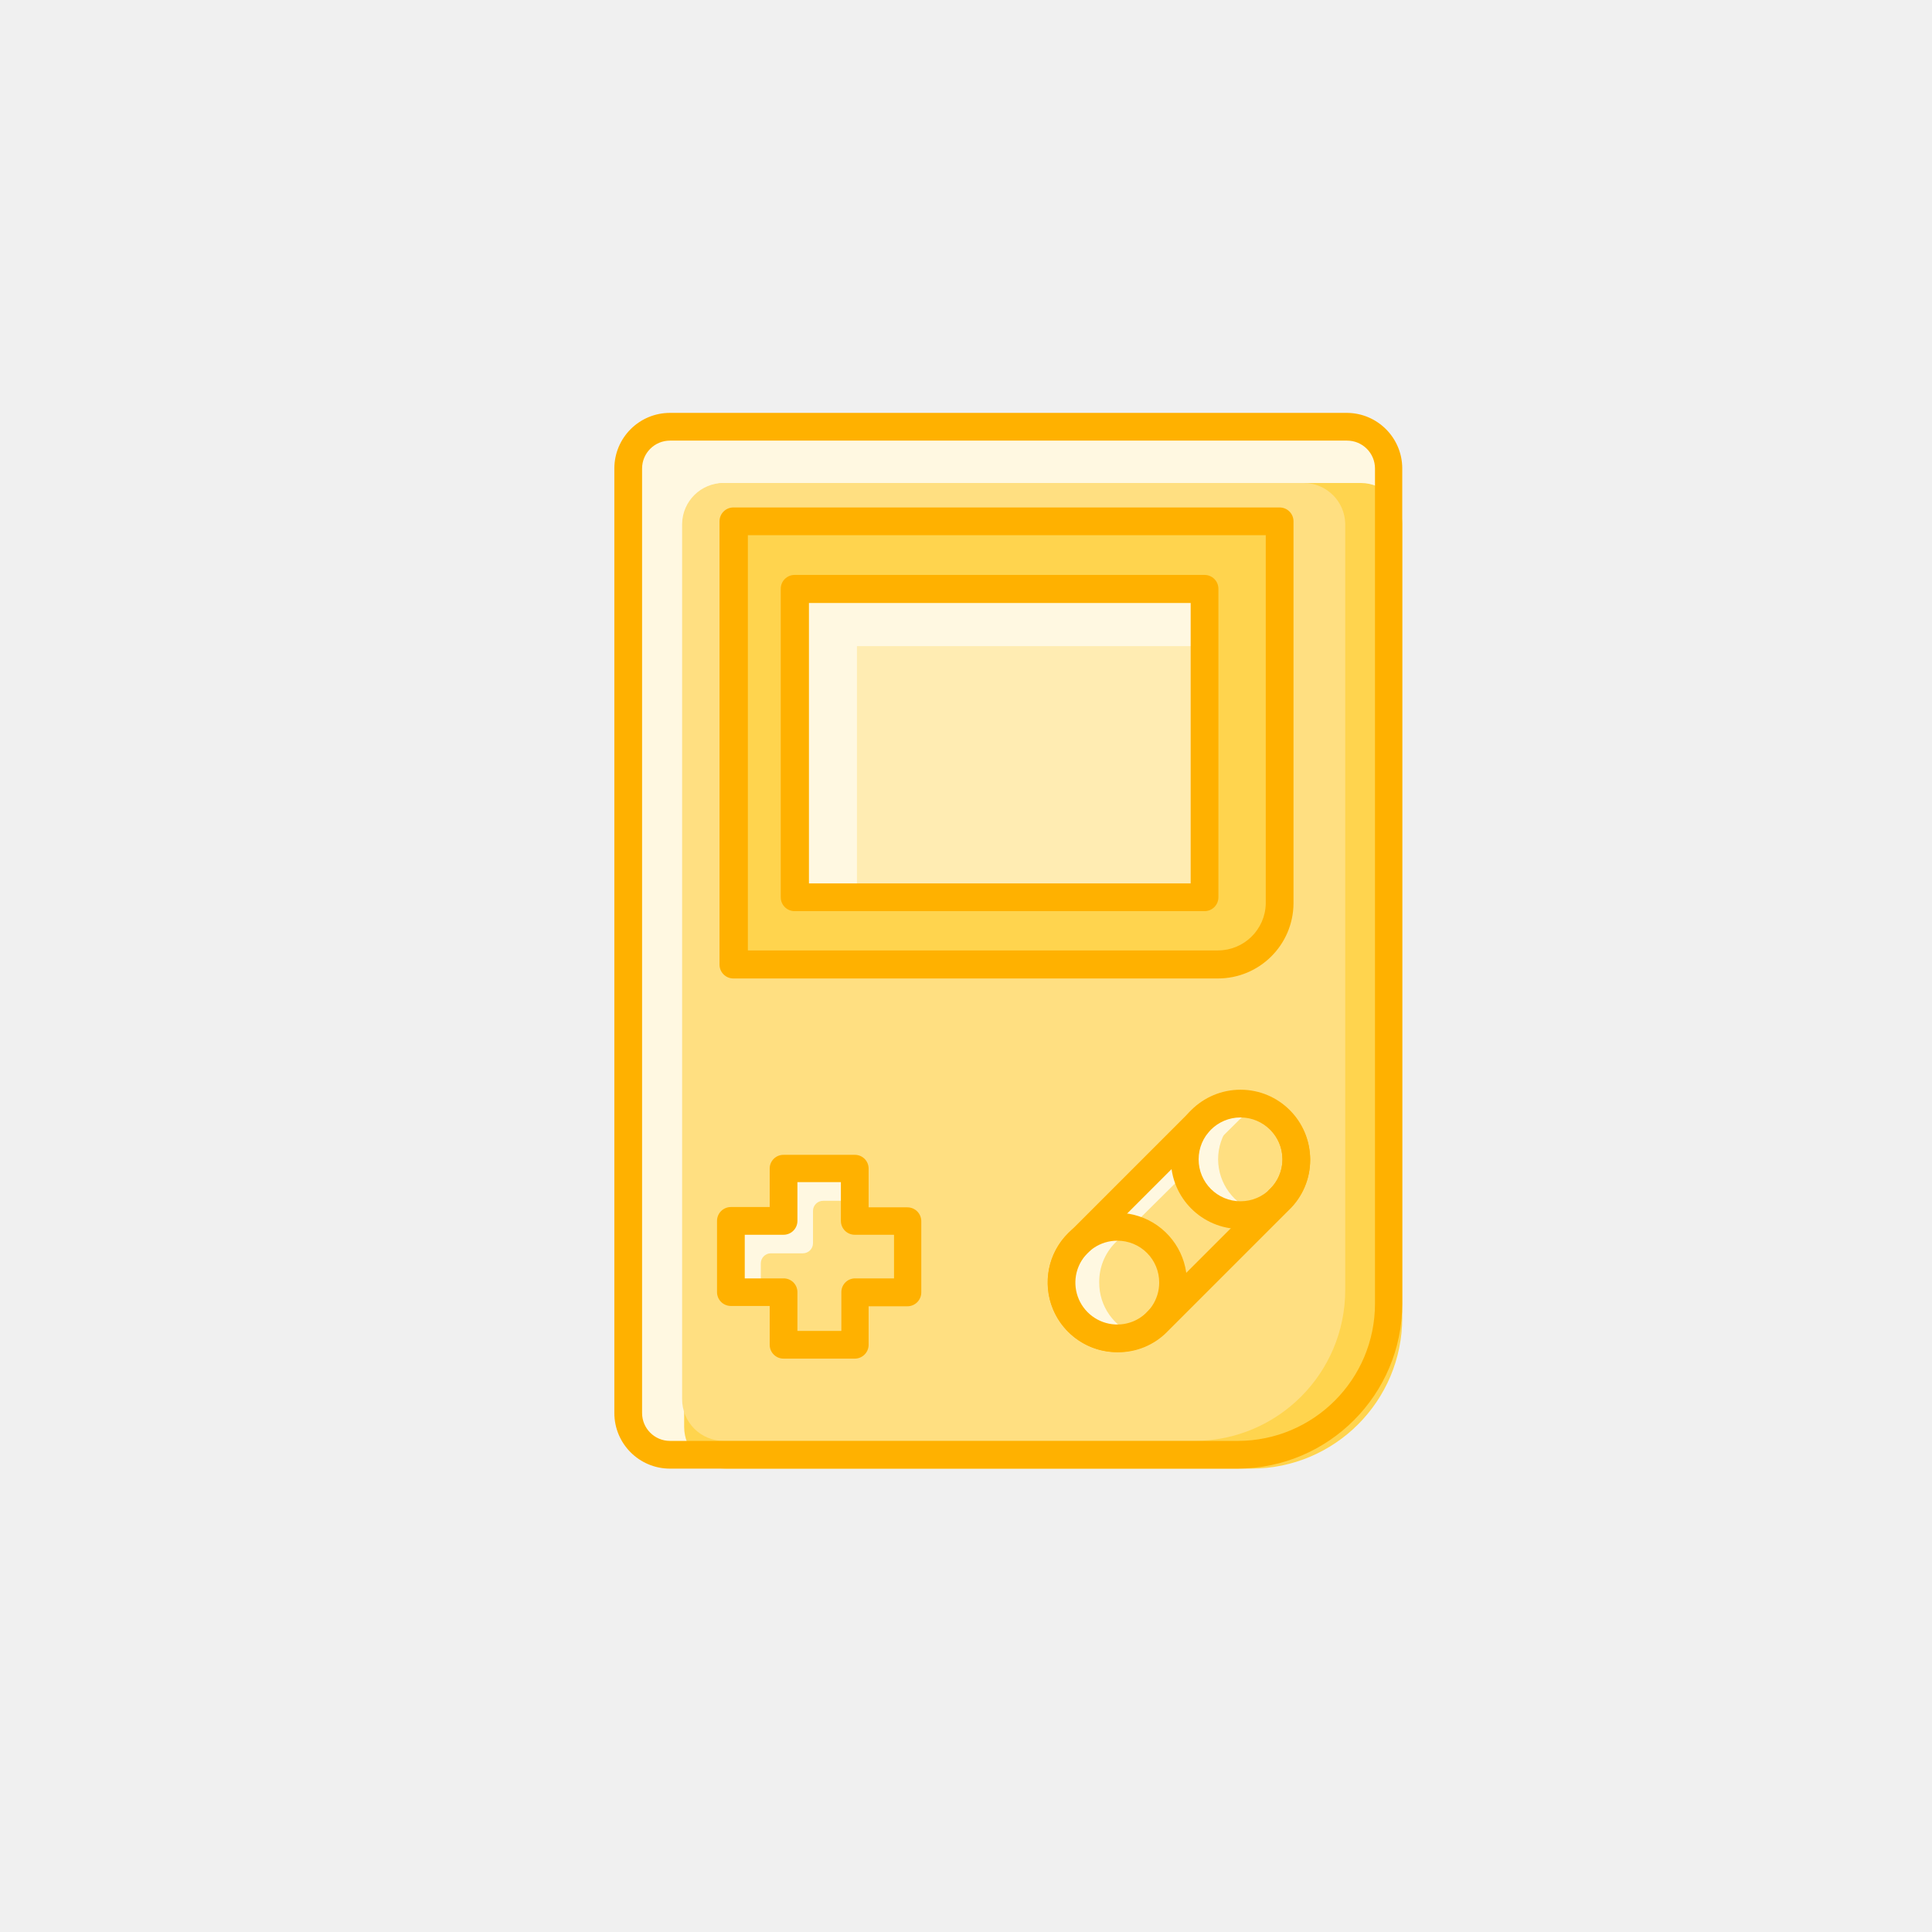
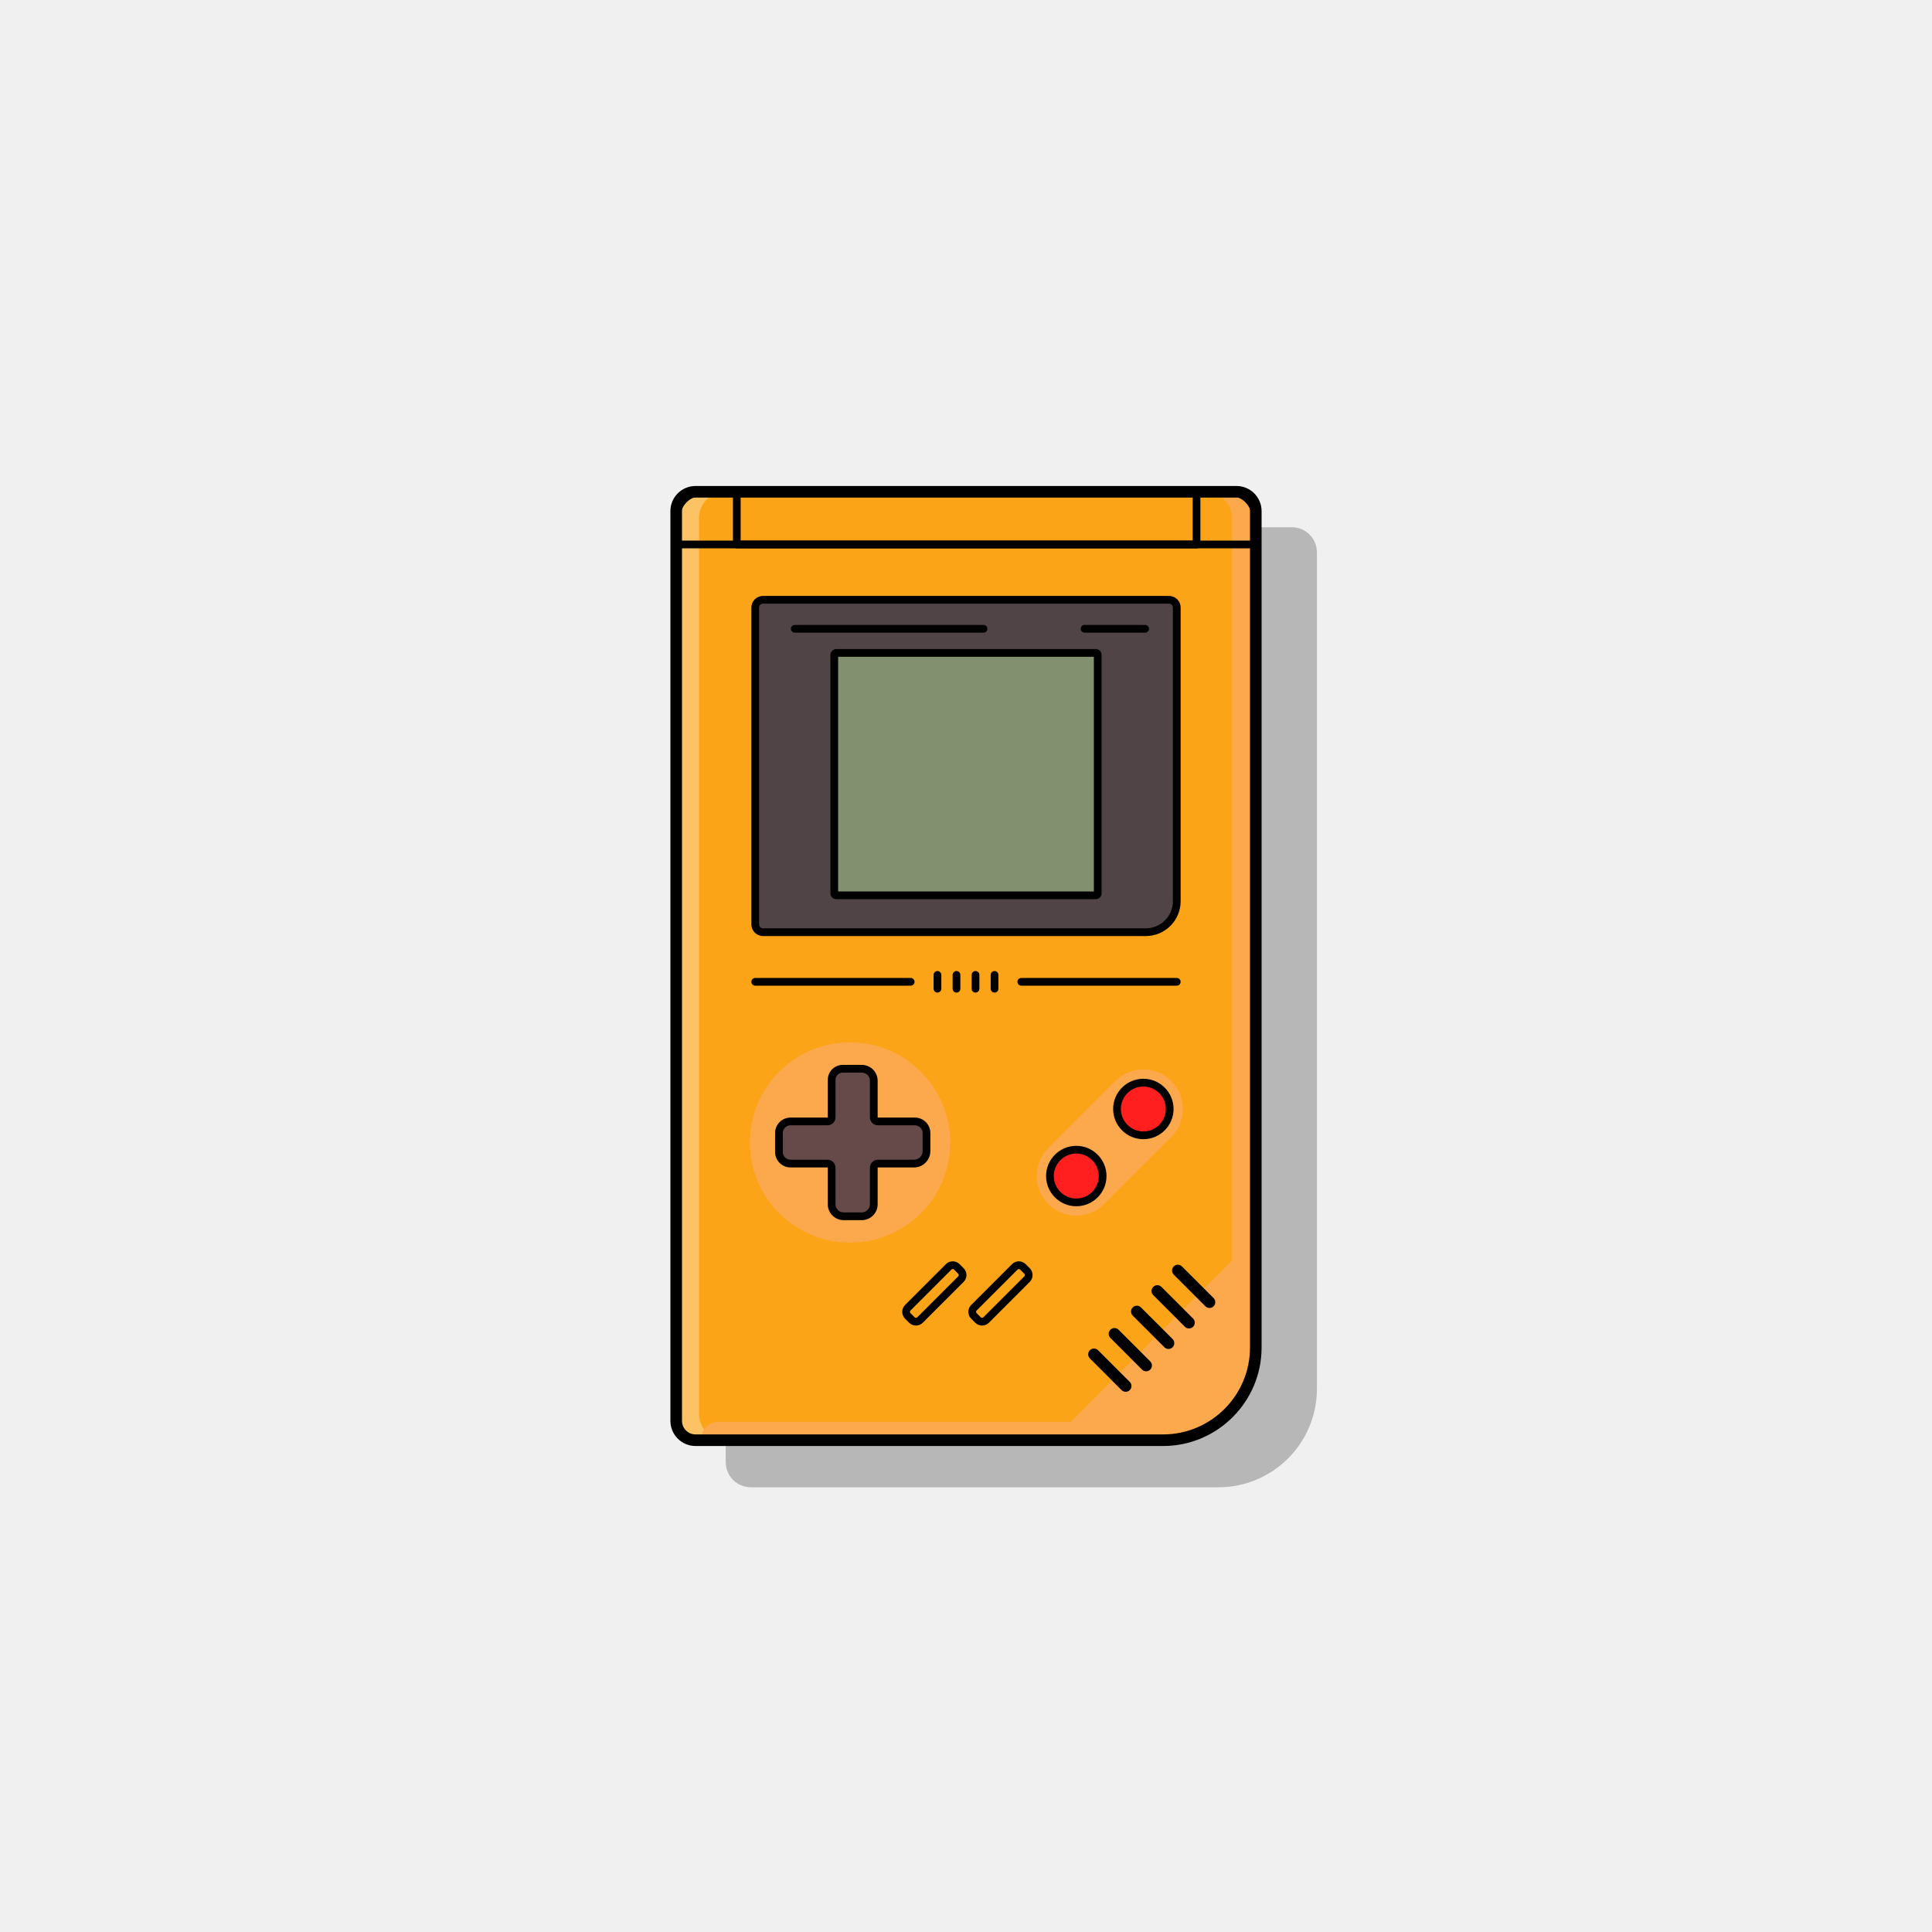
- <svg xmlns="http://www.w3.org/2000/svg" data-name="Layer 1" id="Layer_1" viewBox="0 0 124 124">
-   <defs>
-     <style>.cls-1{fill:#fff8e1;}.cls-2{fill:#ffd44e;}.cls-3{fill:#ffdf81;}.cls-4{fill:#ffb100;}.cls-5{fill:#ffecb2;}</style>
-   </defs>
-   <path class="cls-1" d="M89.14,30.07V83.68a9.69,9.69,0,0,1-9.69,9.69H43a2.68,2.68,0,0,1-2.68-2.68V30.07A2.68,2.68,0,0,1,43,27.39H86.46A2.68,2.68,0,0,1,89.14,30.07Z" />
-   <path class="cls-2" d="M90,33.62V84.57a9.69,9.69,0,0,1-9.69,9.69H46.58a2.68,2.68,0,0,1-2.67-2.68v-58A2.67,2.67,0,0,1,46.58,31H87.35A2.67,2.67,0,0,1,90,33.62Z" />
-   <path class="cls-3" d="M86.34,33.62V82.79a9.69,9.69,0,0,1-9.69,9.69H46.45a2.67,2.67,0,0,1-2.67-2.68V33.62A2.66,2.66,0,0,1,46.45,31H83.66A2.67,2.67,0,0,1,86.34,33.62Z" />
-   <path class="cls-2" d="M82.13,33.46V58a4,4,0,0,1-4,4H47.07V33.46Z" />
-   <path class="cls-4" d="M78.17,62.8H47.07a.89.89,0,0,1-.89-.89V33.46a.89.89,0,0,1,.89-.89H82.13a.89.89,0,0,1,.89.89V58A4.85,4.85,0,0,1,78.17,62.8ZM48,61H78.17A3.07,3.07,0,0,0,81.24,58V34.35H48Z" />
-   <rect class="cls-5" height="19.8" width="26.28" x="51.03" y="37.79" />
-   <path class="cls-1" d="M70.55,82.32a3.56,3.56,0,0,1,1-2.53L79.41,72h0a3.66,3.66,0,0,1,1.42-.93A3.52,3.52,0,0,0,77,72h0l-7.81,7.81a3.58,3.58,0,0,0,2.53,6.11,3.46,3.46,0,0,0,1.2-.23A3.56,3.56,0,0,1,70.55,82.32Z" />
-   <path class="cls-4" d="M79.45,94.26H43a3.57,3.57,0,0,1-3.57-3.57V30.07A3.57,3.57,0,0,1,43,26.5H86.46A3.57,3.57,0,0,1,90,30.07V83.68A10.6,10.6,0,0,1,79.45,94.26ZM43,28.28a1.79,1.79,0,0,0-1.79,1.79V90.69A1.79,1.79,0,0,0,43,92.48H79.45a8.81,8.81,0,0,0,8.8-8.8V30.07a1.79,1.79,0,0,0-1.79-1.79Z" />
-   <path class="cls-1" d="M49.45,80.44h2.08a.65.65,0,0,0,.65-.64V77.71a.65.65,0,0,1,.65-.64h1.79a.65.65,0,0,0,.65-.65v-.37a.65.65,0,0,0-.65-.65H51.35a.65.65,0,0,0-.65.65v2.08a.65.65,0,0,1-.65.65H48a.65.65,0,0,0-.65.64V82.7a.65.65,0,0,0,.65.65h.18a.65.65,0,0,0,.65-.65V81.09A.65.65,0,0,1,49.45,80.44Z" />
-   <path class="cls-1" d="M70.28,82.32a3.57,3.57,0,0,1,2.5-3.4,3.42,3.42,0,0,0-1.06-.18,3.58,3.58,0,1,0,0,7.15,3.42,3.42,0,0,0,1.06-.18A3.54,3.54,0,0,1,70.28,82.32Z" />
-   <path class="cls-4" d="M54.86,87.2H50.29a.89.89,0,0,1-.89-.89V83.82H46.91a.89.89,0,0,1-.89-.89V78.36a.89.89,0,0,1,.89-.89H49.4V75a.88.88,0,0,1,.89-.88h4.57a.88.88,0,0,1,.89.88v2.49h2.49a.89.89,0,0,1,.89.89v4.57a.89.89,0,0,1-.89.89H55.75v2.49A.89.89,0,0,1,54.86,87.2Zm-3.68-1.78H54V82.93a.88.88,0,0,1,.89-.88h2.49v-2.8H54.86a.89.89,0,0,1-.89-.89V75.87H51.18v2.49a.89.89,0,0,1-.89.89H47.8v2.8h2.49a.88.88,0,0,1,.89.88Z" />
-   <path class="cls-4" d="M71.72,86.78a4.47,4.47,0,1,1,4.46-4.46A4.47,4.47,0,0,1,71.72,86.78Zm0-7.15a2.69,2.69,0,1,0,2.68,2.69A2.68,2.68,0,0,0,71.72,79.63Z" />
-   <path class="cls-1" d="M78.18,74.41A3.57,3.57,0,0,1,80.69,71a3.75,3.75,0,0,0-1.07-.18,3.58,3.58,0,0,0,0,7.16,3.75,3.75,0,0,0,1.07-.18A3.57,3.57,0,0,1,78.18,74.41Z" />
-   <path class="cls-4" d="M79.62,78.88a4.47,4.47,0,1,1,4.47-4.47A4.47,4.47,0,0,1,79.62,78.88Zm0-7.16a2.69,2.69,0,1,0,2.69,2.69A2.7,2.7,0,0,0,79.62,71.72Z" />
-   <path class="cls-4" d="M71.72,86.79a4.47,4.47,0,0,1-4.47-4.47,4.42,4.42,0,0,1,1.31-3.16l7.81-7.81.1-.09A4.41,4.41,0,0,1,79.62,70a4.47,4.47,0,0,1,4.47,4.46,4.42,4.42,0,0,1-1.35,3.19l-.06.06-7.76,7.76A4.39,4.39,0,0,1,71.72,86.79Zm5.8-14.08-7.71,7.71a2.69,2.69,0,1,0,3.84,3.76l7.7-7.7.09-.11a2.63,2.63,0,0,0,.87-2,2.7,2.7,0,0,0-2.69-2.69,2.65,2.65,0,0,0-2,.87A.53.53,0,0,1,77.52,72.71Z" />
-   <polygon class="cls-1" points="55 41.47 77.31 41.47 77.31 37.79 51.03 37.79 51.03 57.59 55 57.59 55 41.47" />
-   <path class="cls-4" d="M77.31,58.48H51a.89.89,0,0,1-.89-.89V37.79A.89.89,0,0,1,51,36.9H77.31a.89.89,0,0,1,.89.89v19.8A.89.89,0,0,1,77.31,58.48ZM51.92,56.7h24.5v-18H51.92Z" />
+ <svg xmlns="http://www.w3.org/2000/svg" version="1.1" id="Layer_1" x="0px" y="0px" viewBox="0 0 1000 1000" enable-background="new 0 0 1000 1000" xml:space="preserve" width="1000px" height="1000px">
+   <g>
+     <g id="Layer_1_1_">
+       <path opacity="0.24" stroke="#000000" stroke-width="6" stroke-linecap="round" stroke-linejoin="round" enable-background="new    " d="    M388.636,275.9h280c5.523,0,10,4.477,10,10v432.912c0,26.51-21.49,48-48,48h-242c-5.523,0-10-4.477-10-10V285.9    C378.636,280.377,383.113,275.9,388.636,275.9z" />
+       <path fill="#FCA417" d="M360,254.545h280c5.523,0,10,4.477,10,10v432.91c0,26.51-21.49,48-48,48H360c-5.523,0-10-4.477-10-10    v-470.91C350,259.022,354.477,254.545,360,254.545C360,254.545,360,254.545,360,254.545z" />
+       <path opacity="0.33" fill="#FFFFFF" enable-background="new    " d="M361.818,731.818V268.182c0-7.531,6.105-13.637,13.637-13.637    h-11.819c-7.531,0.001-13.636,6.106-13.636,13.637v463.636c0,7.531,6.105,13.636,13.636,13.637h11.819    C367.923,745.455,361.818,739.349,361.818,731.818L361.818,731.818z" />
+       <circle fill="#FCA84C" cx="440" cy="591.364" r="51.818" />
+       <path opacity="0.66" fill="#FCA84C" enable-background="new    " d="M402.066,561.018c17.483-21.85,49.158-25.868,71.543-9.075    c-0.411-0.35-0.816-0.7-1.24-1.044c-22.348-17.877-54.957-14.252-72.834,8.096c-17.877,22.348-14.252,54.957,8.096,72.833    c0.424,0.339,0.859,0.656,1.29,0.98C387.622,614.657,384.587,582.872,402.066,561.018z" />
+       <g>
+         <path fill="#FCA84C" d="M636.364,254.545h-12.5c7.576-0.018,13.756,6.062,13.863,13.637V680     c-0.107,36.194-29.488,65.473-65.682,65.455h12.5C620.695,745.455,650,716.15,650,680l0,0V268.182     C650,260.651,643.895,254.546,636.364,254.545z" />
+         <path fill="#FCA84C" d="M544.72,745.455h39.825C620.695,745.455,650,716.15,650,680l0,0v-39.826L544.72,745.455z" />
+         <path fill="#FCA84C" d="M584.545,735.909h-212.5c-5.146,0-9.318,4.172-9.318,9.318v0.228h221.818     C642.649,745.455,650,716.15,650,680v-9.545C649.999,706.604,620.694,735.909,584.545,735.909z" />
+       </g>
+       <g>
+         <path d="M602,748.455H360c-7.168,0-13-5.832-13-13v-470.91c0-7.168,5.832-13,13-13h280c7.168,0,13,5.832,13,13v432.91     C653,725.576,630.121,748.455,602,748.455z M360,257.545c-3.86,0-7,3.14-7,7v470.91c0,3.859,3.14,7,7,7h242     c24.813,0,45-20.187,45-45v-432.91c0-3.86-3.141-7-7-7H360z" />
+       </g>
+       <path fill="#514447" d="M394.909,310.455h210.182c2.209,0,4,1.791,4,4v152.038c0,8.837-7.163,16-16,16H394.909    c-2.209,0-4-1.791-4-4V314.455C390.909,312.246,392.7,310.455,394.909,310.455z" />
+       <g>
+         <path d="M593.091,484.493H394.909c-3.309,0-6-2.691-6-6V314.455c0-3.309,2.691-6,6-6h210.182c3.309,0,6,2.691,6,6v152.038     C611.091,476.418,603.016,484.493,593.091,484.493z M394.909,312.455c-1.103,0-2,0.897-2,2v164.038c0,1.103,0.897,2,2,2h198.182     c7.72,0,14-6.28,14-14V314.455c0-1.103-0.897-2-2-2H394.909z" />
+       </g>
+       <path fill="#83906F" d="M432.818,337.948h134.364c0.552,0,1,0.448,1,1v123.455c0,0.552-0.448,1-1,1H432.818c-0.552,0-1-0.448-1-1    V338.948C431.818,338.396,432.266,337.948,432.818,337.948z" />
+       <g>
+         <path d="M567.182,465.403H432.818c-1.654,0-3-1.346-3-3V338.948c0-1.654,1.346-3,3-3h134.364c1.654,0,3,1.346,3,3v123.455     C570.182,464.057,568.836,465.403,567.182,465.403z M433.818,461.403h132.364V339.948H433.818V461.403z M567.182,339.948h0.01     H567.182z" />
+       </g>
+       <g>
+         <path d="M650,283.818H350c-1.104,0-2-0.896-2-2v-13.636c0-8.622,7.014-15.637,15.636-15.637h272.729l0,0     c8.622,0,15.636,7.015,15.636,15.637v13.636C652,282.922,651.104,283.818,650,283.818z M352,279.818h296v-11.636     c0-6.417-5.22-11.637-11.636-11.637H363.636c-6.416,0-11.636,5.221-11.636,11.637V279.818z" />
+       </g>
+       <g>
+         <path d="M609.091,510.182h-80.455c-1.104,0-2-0.896-2-2s0.896-2,2-2h80.455c1.104,0,2,0.896,2,2S610.195,510.182,609.091,510.182     z" />
+       </g>
+       <g>
+         <path d="M471.364,510.182h-80.455c-1.104,0-2-0.896-2-2s0.896-2,2-2h80.455c1.104,0,2,0.896,2,2S472.469,510.182,471.364,510.182     z" />
+       </g>
+       <path fill="#664A4A" d="M407.518,580.227h67.238c2.52,0,4.563,2.043,4.563,4.563v13.147c0,2.52-2.043,4.563-4.563,4.563h-67.238    c-2.52,0-4.563-2.043-4.563-4.563V584.79C402.955,582.27,404.998,580.227,407.518,580.227z" />
+       <path fill="#664A4A" d="M434.562,553.182h13.148c2.52,0,4.562,2.042,4.562,4.562l0,0v67.239c0,2.52-2.042,4.562-4.562,4.562h0    h-13.148c-2.52,0-4.562-2.042-4.562-4.562v0v-67.239C430.001,555.225,432.043,553.183,434.562,553.182z" />
+       <g>
+         <path d="M446.051,631.547h-9.375c-4.533,0-8.221-3.688-8.221-8.221v-18.921c0-0.071-0.059-0.13-0.131-0.13h-19.148     c-4.409-0.005-7.994-3.594-7.994-8v-9.829c0-4.408,3.586-7.994,7.994-7.994h19.145c0.072,0,0.131-0.059,0.131-0.131v-19.375     c0-4.283,3.484-7.768,7.767-7.768h9.829c4.533,0,8.222,3.688,8.222,8.222v18.924c0,0.072,0.059,0.131,0.131,0.131h19.152     c0,0,0.002,0,0.002,0c4.406,0,7.991,3.584,7.992,7.99v9.376c0,4.658-3.79,8.448-8.448,8.448h-18.697     c-0.072,0-0.13,0.059-0.13,0.131v18.926C454.272,627.859,450.584,631.547,446.051,631.547z M409.176,582.452     c-2.202,0-3.994,1.792-3.994,3.994v9.829c0,2.203,1.792,3.997,3.996,4h19.146c2.277,0,4.13,1.853,4.131,4.129v18.922     c0,2.327,1.894,4.221,4.221,4.221h9.375c2.328,0,4.222-1.894,4.222-4.221V604.4c0-2.277,1.853-4.131,4.13-4.131H473.1     c2.453,0,4.448-1.995,4.448-4.448v-9.375c0-1.065-0.416-2.068-1.17-2.822c-0.754-0.754-1.756-1.169-2.822-1.169     c0,0-0.001,0-0.001,0h-0.003H454.4c-2.278-0.002-4.13-1.855-4.13-4.131V559.4c0-2.328-1.895-4.222-4.222-4.222h-9.829     c-2.077,0-3.767,1.69-3.767,3.768v19.375c0,2.277-1.854,4.131-4.131,4.131H409.176z" />
+       </g>
+       <path fill="#FCA84C" d="M557.085,629.165c-11.296-0.005-20.45-9.166-20.446-20.462c0.002-5.418,2.154-10.614,5.983-14.447    l34.712-34.711c7.988-7.988,20.939-7.988,28.927,0s7.988,20.939,0,28.927l0,0l-34.713,34.712    C567.719,627.029,562.511,629.183,557.085,629.165z" />
+       <path opacity="0.66" fill="#FCA84C" enable-background="new    " d="M544.18,623.183c-7.976-7.993-7.976-20.934,0-28.927    l34.713-34.711c3.64-3.649,8.533-5.774,13.684-5.944c-0.26-0.01-0.517-0.038-0.779-0.038c-5.427-0.018-10.635,2.136-14.464,5.982    l-34.712,34.711c-7.988,7.982-7.993,20.927-0.011,28.915c3.838,3.84,9.045,5.997,14.474,5.994c0.262,0,0.519-0.029,0.779-0.038    C552.713,628.956,547.82,626.831,544.18,623.183z" />
+       <circle fill="#FF1F1F" cx="591.797" cy="574.007" r="13.636" />
+       <circle fill="#FF1F1F" cx="557.085" cy="608.72" r="13.636" />
+       <g>
+         <path d="M591.797,589.643c-8.621,0-15.636-7.015-15.636-15.636s7.015-15.636,15.636-15.636s15.636,7.015,15.636,15.636     S600.418,589.643,591.797,589.643z M591.797,562.371c-6.416,0-11.636,5.22-11.636,11.636s5.22,11.636,11.636,11.636     s11.636-5.22,11.636-11.636S598.213,562.371,591.797,562.371z" />
+       </g>
+       <g>
+         <path d="M557.085,624.355c-8.621,0-15.636-7.015-15.636-15.636s7.015-15.636,15.636-15.636s15.636,7.015,15.636,15.636     S565.706,624.355,557.085,624.355z M557.085,597.084c-6.416,0-11.636,5.22-11.636,11.636s5.22,11.636,11.636,11.636     s11.636-5.22,11.636-11.636S563.501,597.084,557.085,597.084z" />
+       </g>
+       <g>
+         <path d="M474.098,686.1c-1.28,0-2.561-0.487-3.535-1.462l-2.104-2.104c-0.944-0.943-1.464-2.199-1.464-3.535     c0-1.335,0.52-2.591,1.464-3.535l21.14-21.139c0.944-0.944,2.2-1.465,3.535-1.465s2.591,0.521,3.535,1.465l2.103,2.103     c0.945,0.944,1.465,2.2,1.465,3.535c0,1.336-0.521,2.592-1.465,3.536l-21.138,21.139     C476.659,685.612,475.378,686.1,474.098,686.1z M493.134,656.86c-0.155,0-0.452,0.038-0.707,0.293l-21.14,21.139     c-0.254,0.255-0.292,0.553-0.292,0.707c0,0.155,0.038,0.452,0.292,0.707l2.104,2.104c0.389,0.389,1.024,0.39,1.415-0.001     l21.138-21.139c0.255-0.255,0.293-0.552,0.293-0.707c0-0.154-0.038-0.452-0.293-0.707l-2.103-2.103h0     C493.586,656.898,493.289,656.86,493.134,656.86z" />
+       </g>
+       <g>
+         <path d="M508.315,686.102c-1.335,0-2.591-0.521-3.535-1.465l-2.103-2.103c-0.944-0.944-1.465-2.2-1.465-3.535     c0-1.336,0.521-2.592,1.465-3.536l21.139-21.139c1.949-1.949,5.12-1.948,7.071-0.001c0,0.001,0,0.001,0,0.001l2.103,2.104     c0.944,0.943,1.465,2.199,1.465,3.535c0,1.335-0.521,2.591-1.465,3.535l-21.139,21.139     C510.907,685.581,509.651,686.102,508.315,686.102z M527.353,656.86c-0.257,0-0.514,0.098-0.708,0.293l-21.139,21.139     c-0.255,0.255-0.293,0.552-0.293,0.707c0,0.154,0.038,0.452,0.293,0.707l2.103,2.103c0.39,0.391,1.023,0.392,1.415,0     l21.139-21.139c0.255-0.255,0.293-0.553,0.293-0.707c0-0.155-0.038-0.452-0.293-0.706l-2.103-2.104     C527.865,656.958,527.608,656.86,527.353,656.86z" />
+       </g>
+       <g>
+         <path d="M593.244,709.785c-0.768,0-1.535-0.293-2.121-0.879l-16.393-16.393c-1.172-1.171-1.172-3.071,0-4.242     c1.172-1.172,3.07-1.172,4.242,0l16.393,16.393c1.172,1.171,1.172,3.071,0,4.242     C594.779,709.492,594.012,709.785,593.244,709.785z" />
+       </g>
+       <g>
+         <path d="M582.637,720.391c-0.768,0-1.535-0.293-2.121-0.879l-16.392-16.392c-1.172-1.171-1.172-3.071,0-4.242     c1.172-1.172,3.07-1.172,4.242,0l16.392,16.392c1.172,1.171,1.172,3.071,0,4.242     C584.172,720.098,583.404,720.391,582.637,720.391z" />
+       </g>
+       <g>
+         <path d="M604.814,698.214c-0.768,0-1.535-0.293-2.121-0.879l-16.393-16.392c-1.172-1.171-1.172-3.07,0-4.242s3.07-1.172,4.242,0     l16.393,16.392c1.172,1.171,1.172,3.07,0,4.242C606.35,697.921,605.582,698.214,604.814,698.214z" />
+       </g>
+       <g>
+         <path d="M615.421,687.607c-0.768,0-1.535-0.293-2.121-0.879l-16.392-16.393c-1.172-1.172-1.172-3.071,0-4.242     c1.172-1.172,3.07-1.172,4.242,0l16.392,16.393c1.172,1.172,1.172,3.071,0,4.242     C616.956,687.314,616.188,687.607,615.421,687.607z" />
+       </g>
+       <g>
+         <path d="M626.028,677.001c-0.768,0-1.535-0.293-2.121-0.879l-16.393-16.392c-1.172-1.171-1.172-3.07,0-4.242s3.07-1.172,4.242,0     l16.393,16.392c1.172,1.171,1.172,3.07,0,4.242C627.563,676.708,626.796,677.001,626.028,677.001z" />
+       </g>
+       <g>
+         <path d="M619.319,283.818H381.364c-1.104,0-2-0.896-2-2v-27.273c0-1.104,0.896-2,2-2h237.955c1.104,0,2,0.896,2,2v27.273     C621.319,282.922,620.424,283.818,619.319,283.818z M383.364,279.818h233.955v-23.273H383.364V279.818z" />
+       </g>
+       <g>
+         <path d="M509.091,327.455h-97.727c-1.104,0-2-0.896-2-2s0.896-2,2-2h97.727c1.104,0,2,0.896,2,2S510.195,327.455,509.091,327.455     z" />
+       </g>
+       <g>
+         <path d="M592.727,327.455h-31.362c-1.104,0-2-0.896-2-2s0.896-2,2-2h31.362c1.104,0,2,0.896,2,2S593.831,327.455,592.727,327.455     z" />
+       </g>
+       <g>
+         <path d="M485.227,513.761c-1.104,0-2-0.896-2-2v-7.159c0-1.104,0.896-2,2-2s2,0.896,2,2v7.159     C487.227,512.865,486.332,513.761,485.227,513.761z" />
+       </g>
+       <g>
+         <path d="M495.076,513.761c-1.104,0-2-0.896-2-2v-7.159c0-1.104,0.896-2,2-2s2,0.896,2,2v7.159     C497.076,512.865,496.181,513.761,495.076,513.761z" />
+       </g>
+       <g>
+         <path d="M504.924,513.761c-1.104,0-2-0.896-2-2v-7.159c0-1.104,0.896-2,2-2s2,0.896,2,2v7.159     C506.924,512.865,506.028,513.761,504.924,513.761z" />
+       </g>
+       <g>
+         <path d="M514.773,513.761c-1.104,0-2-0.896-2-2v-7.159c0-1.104,0.896-2,2-2s2,0.896,2,2v7.159     C516.773,512.865,515.878,513.761,514.773,513.761z" />
+       </g>
+     </g>
+   </g>
</svg>
